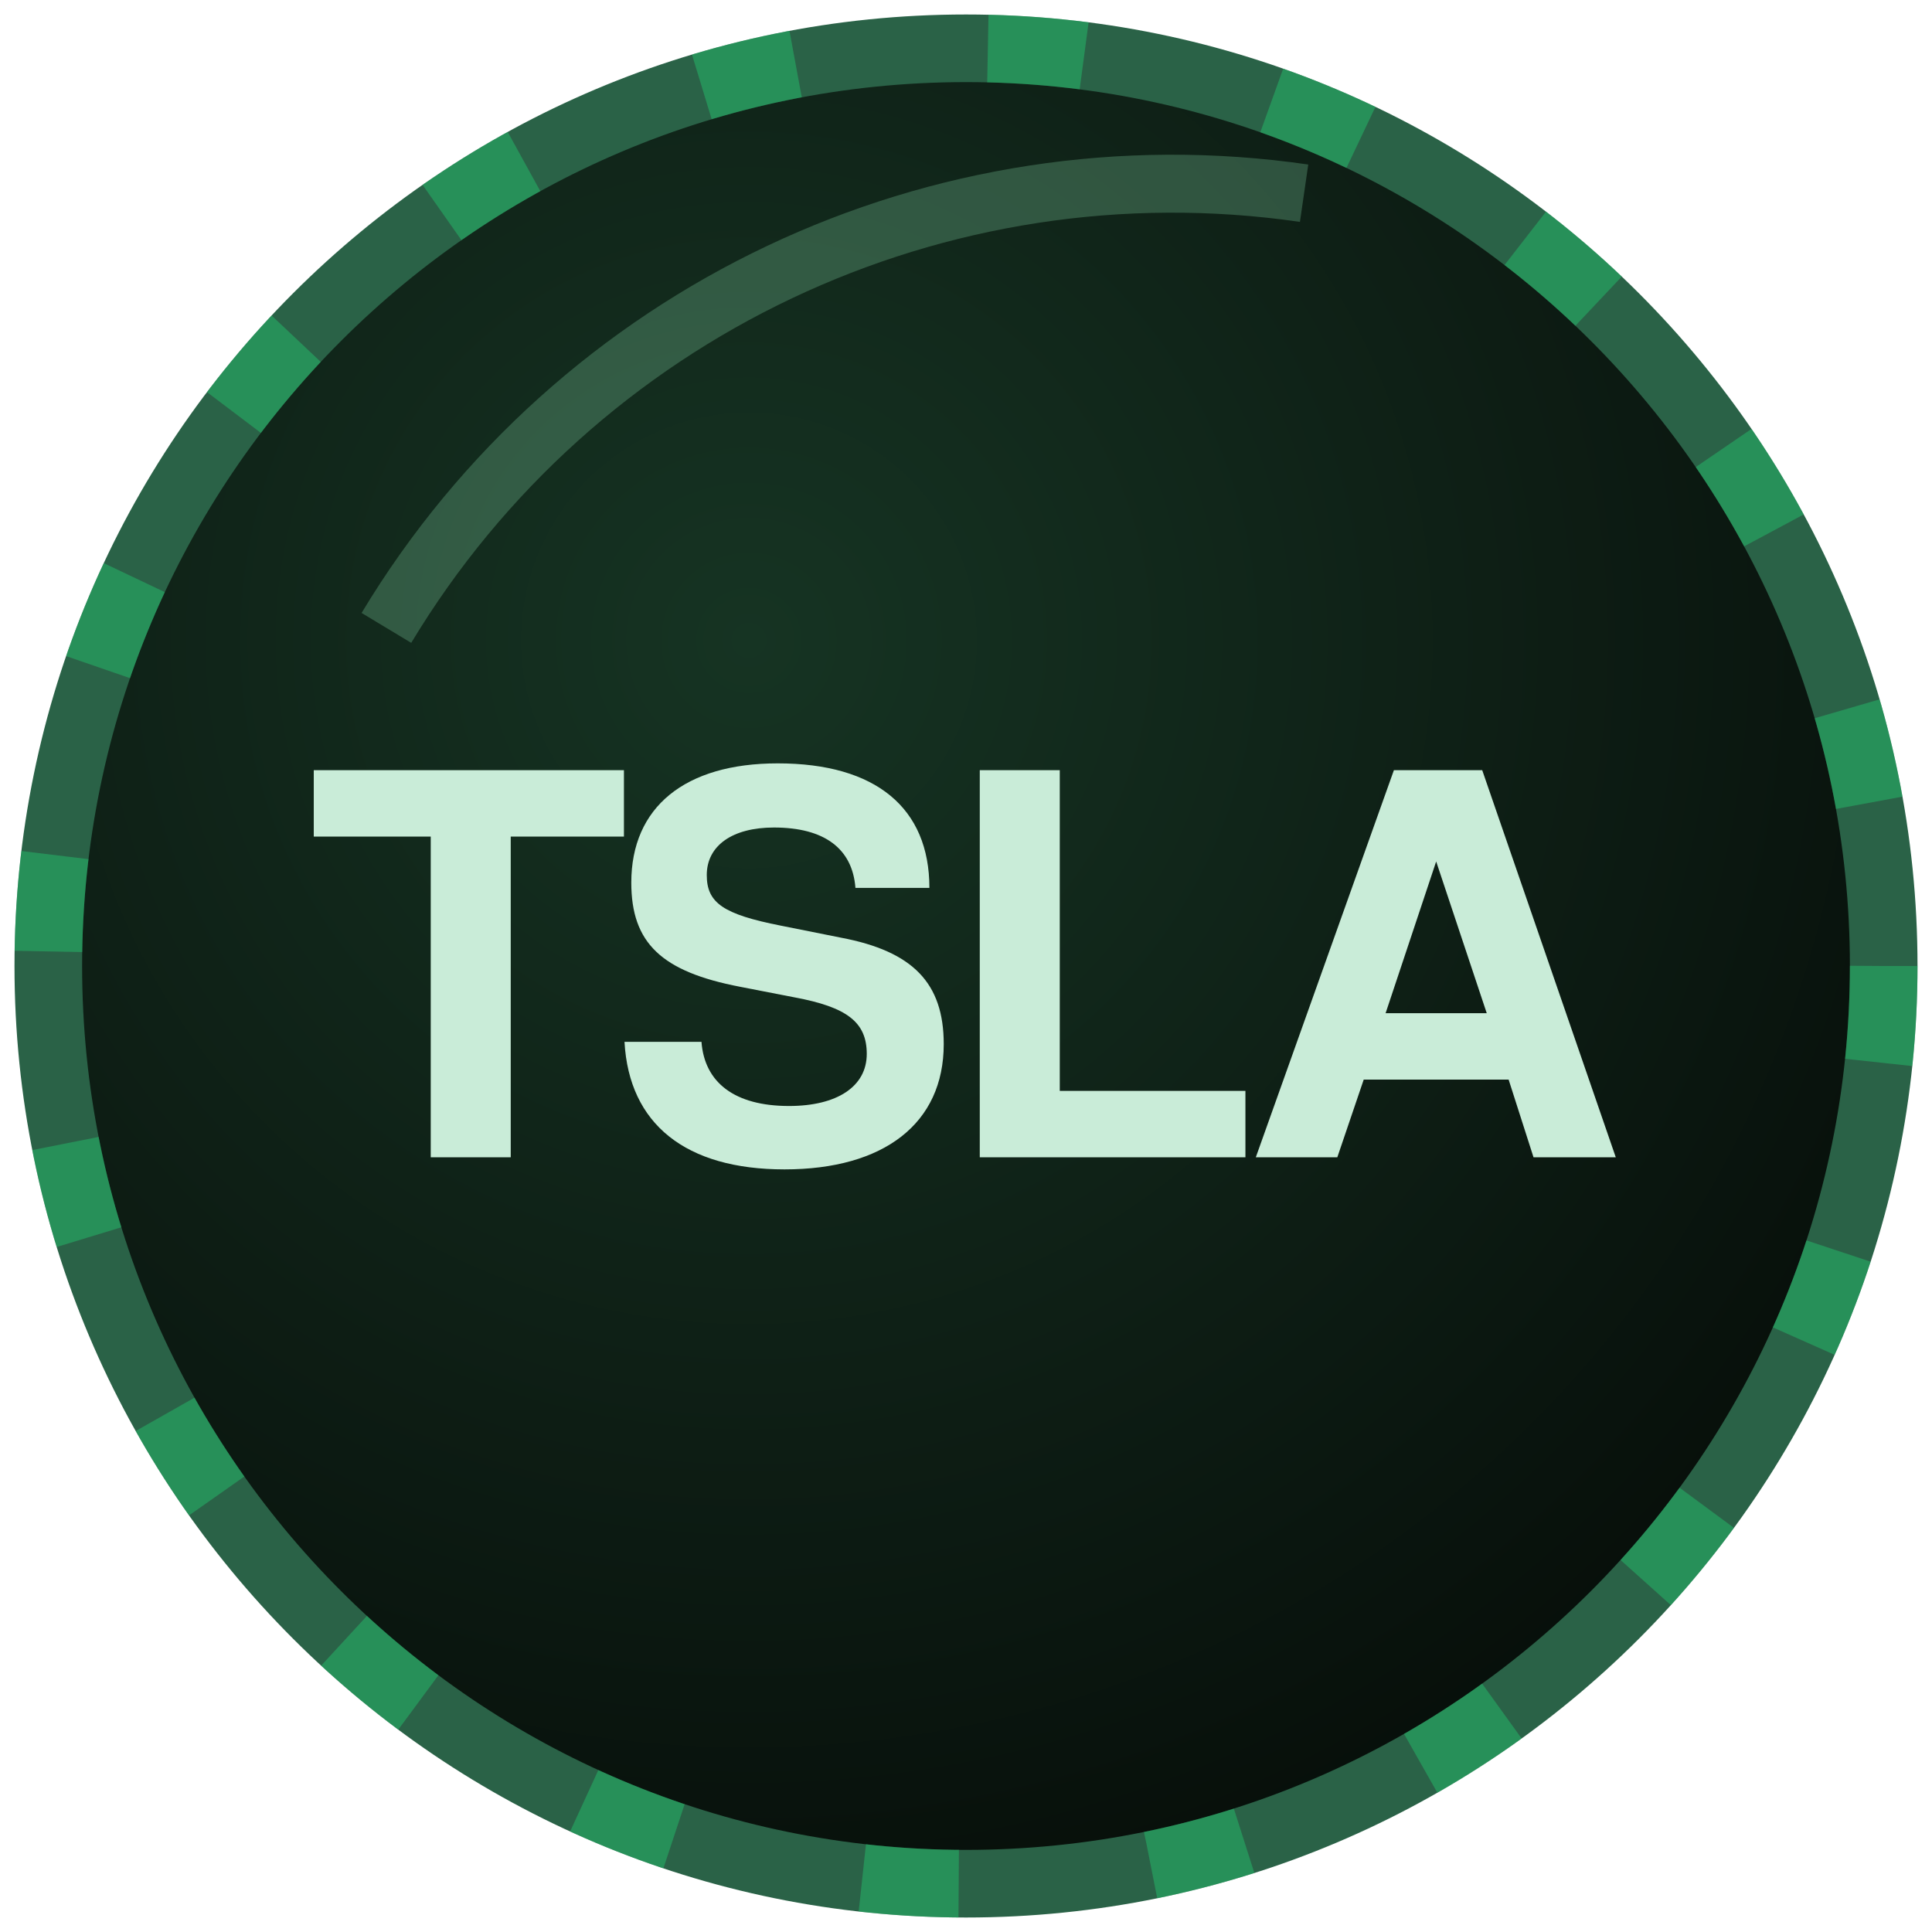
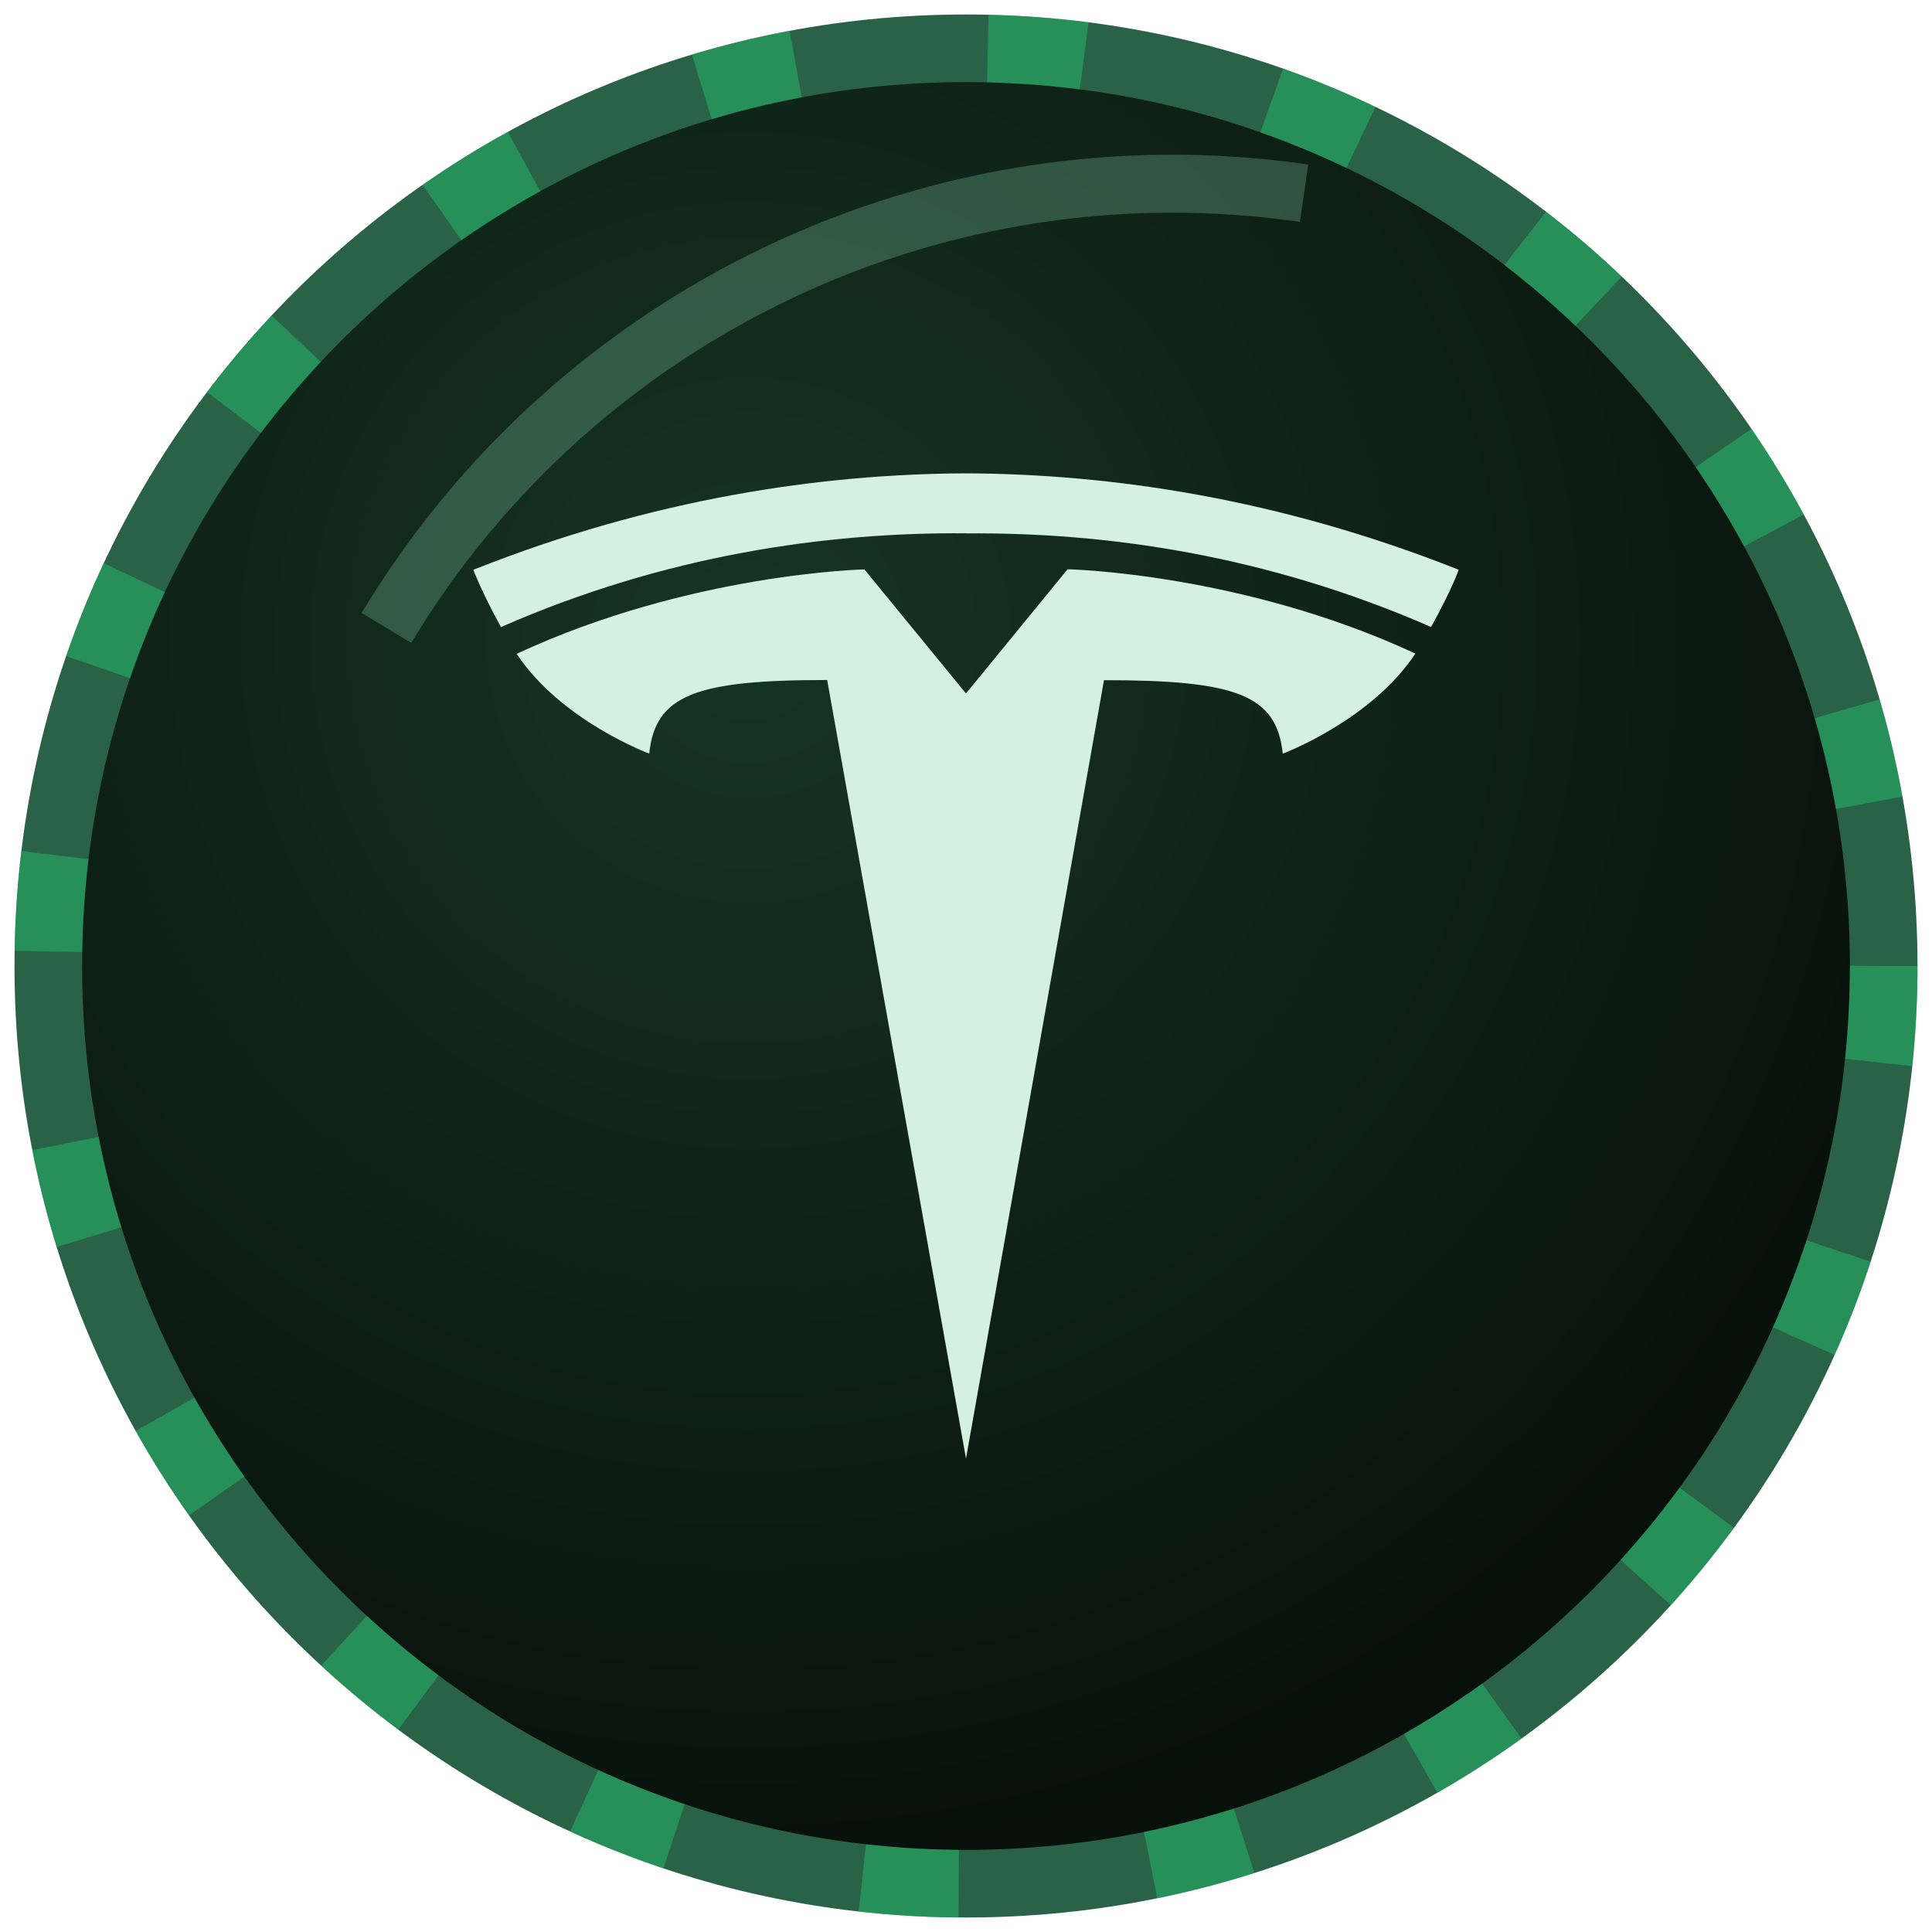
<svg xmlns="http://www.w3.org/2000/svg" viewBox="0 0 40 40" role="img" aria-label="TSLA">
  <defs>
    <radialGradient id="g" cx="38%" cy="32%" r="72%">
      <stop offset="0%" stop-color="#163423" />
      <stop offset="70%" stop-color="#0c1a12" />
      <stop offset="100%" stop-color="#070f0a" />
    </radialGradient>
  </defs>
  <circle cx="20" cy="20" r="19" fill="url(#g)" stroke="#2a6247" stroke-width="1.4" />
  <circle cx="20" cy="20" r="19" fill="none" stroke="#23c76f" stroke-width="1.4" stroke-dasharray="2 4" opacity="0.45" />
  <path d="M8 13 A19 19 0 0 1 27 4" stroke="#86d8a8" stroke-width="1.2" fill="none" opacity="0.28" />
-   <text x="20" y="20" dy="0.36em" text-anchor="middle" font-family="'Helvetica Neue',Helvetica,Arial,sans-serif" font-weight="700" font-size="11" letter-spacing="-0.5" fill="#c9ecd8">TSLA</text>
+   <g transform="translate(9.8 9.8) scale(0.85)" fill="#d3f0e0">
+     <path d="M12 5.362l2.475-3.026s4.245.09 8.471 2.054c-1.082 1.636-3.231 2.438-3.231 2.438-.146-1.439-1.154-1.79-4.354-1.79L12 24 8.619 5.034c-3.18 0-4.188.354-4.335 1.792 0 0-2.146-.795-3.229-2.43C5.28 2.431 9.525 2.34 9.525 2.34L12 5.362l-.004.002H12v-.002zm0-3.899c3.415-.03 7.326.528 11.328 2.28.535-.968.672-1.395.672-1.395C19.625.612 15.528.015 12 0 8.472.015 4.375.61 0 2.349c0 0 .195.525.672 1.396C4.674 1.989 8.585 1.435 12 1.46v.003z" />
+   </g>
</svg>
